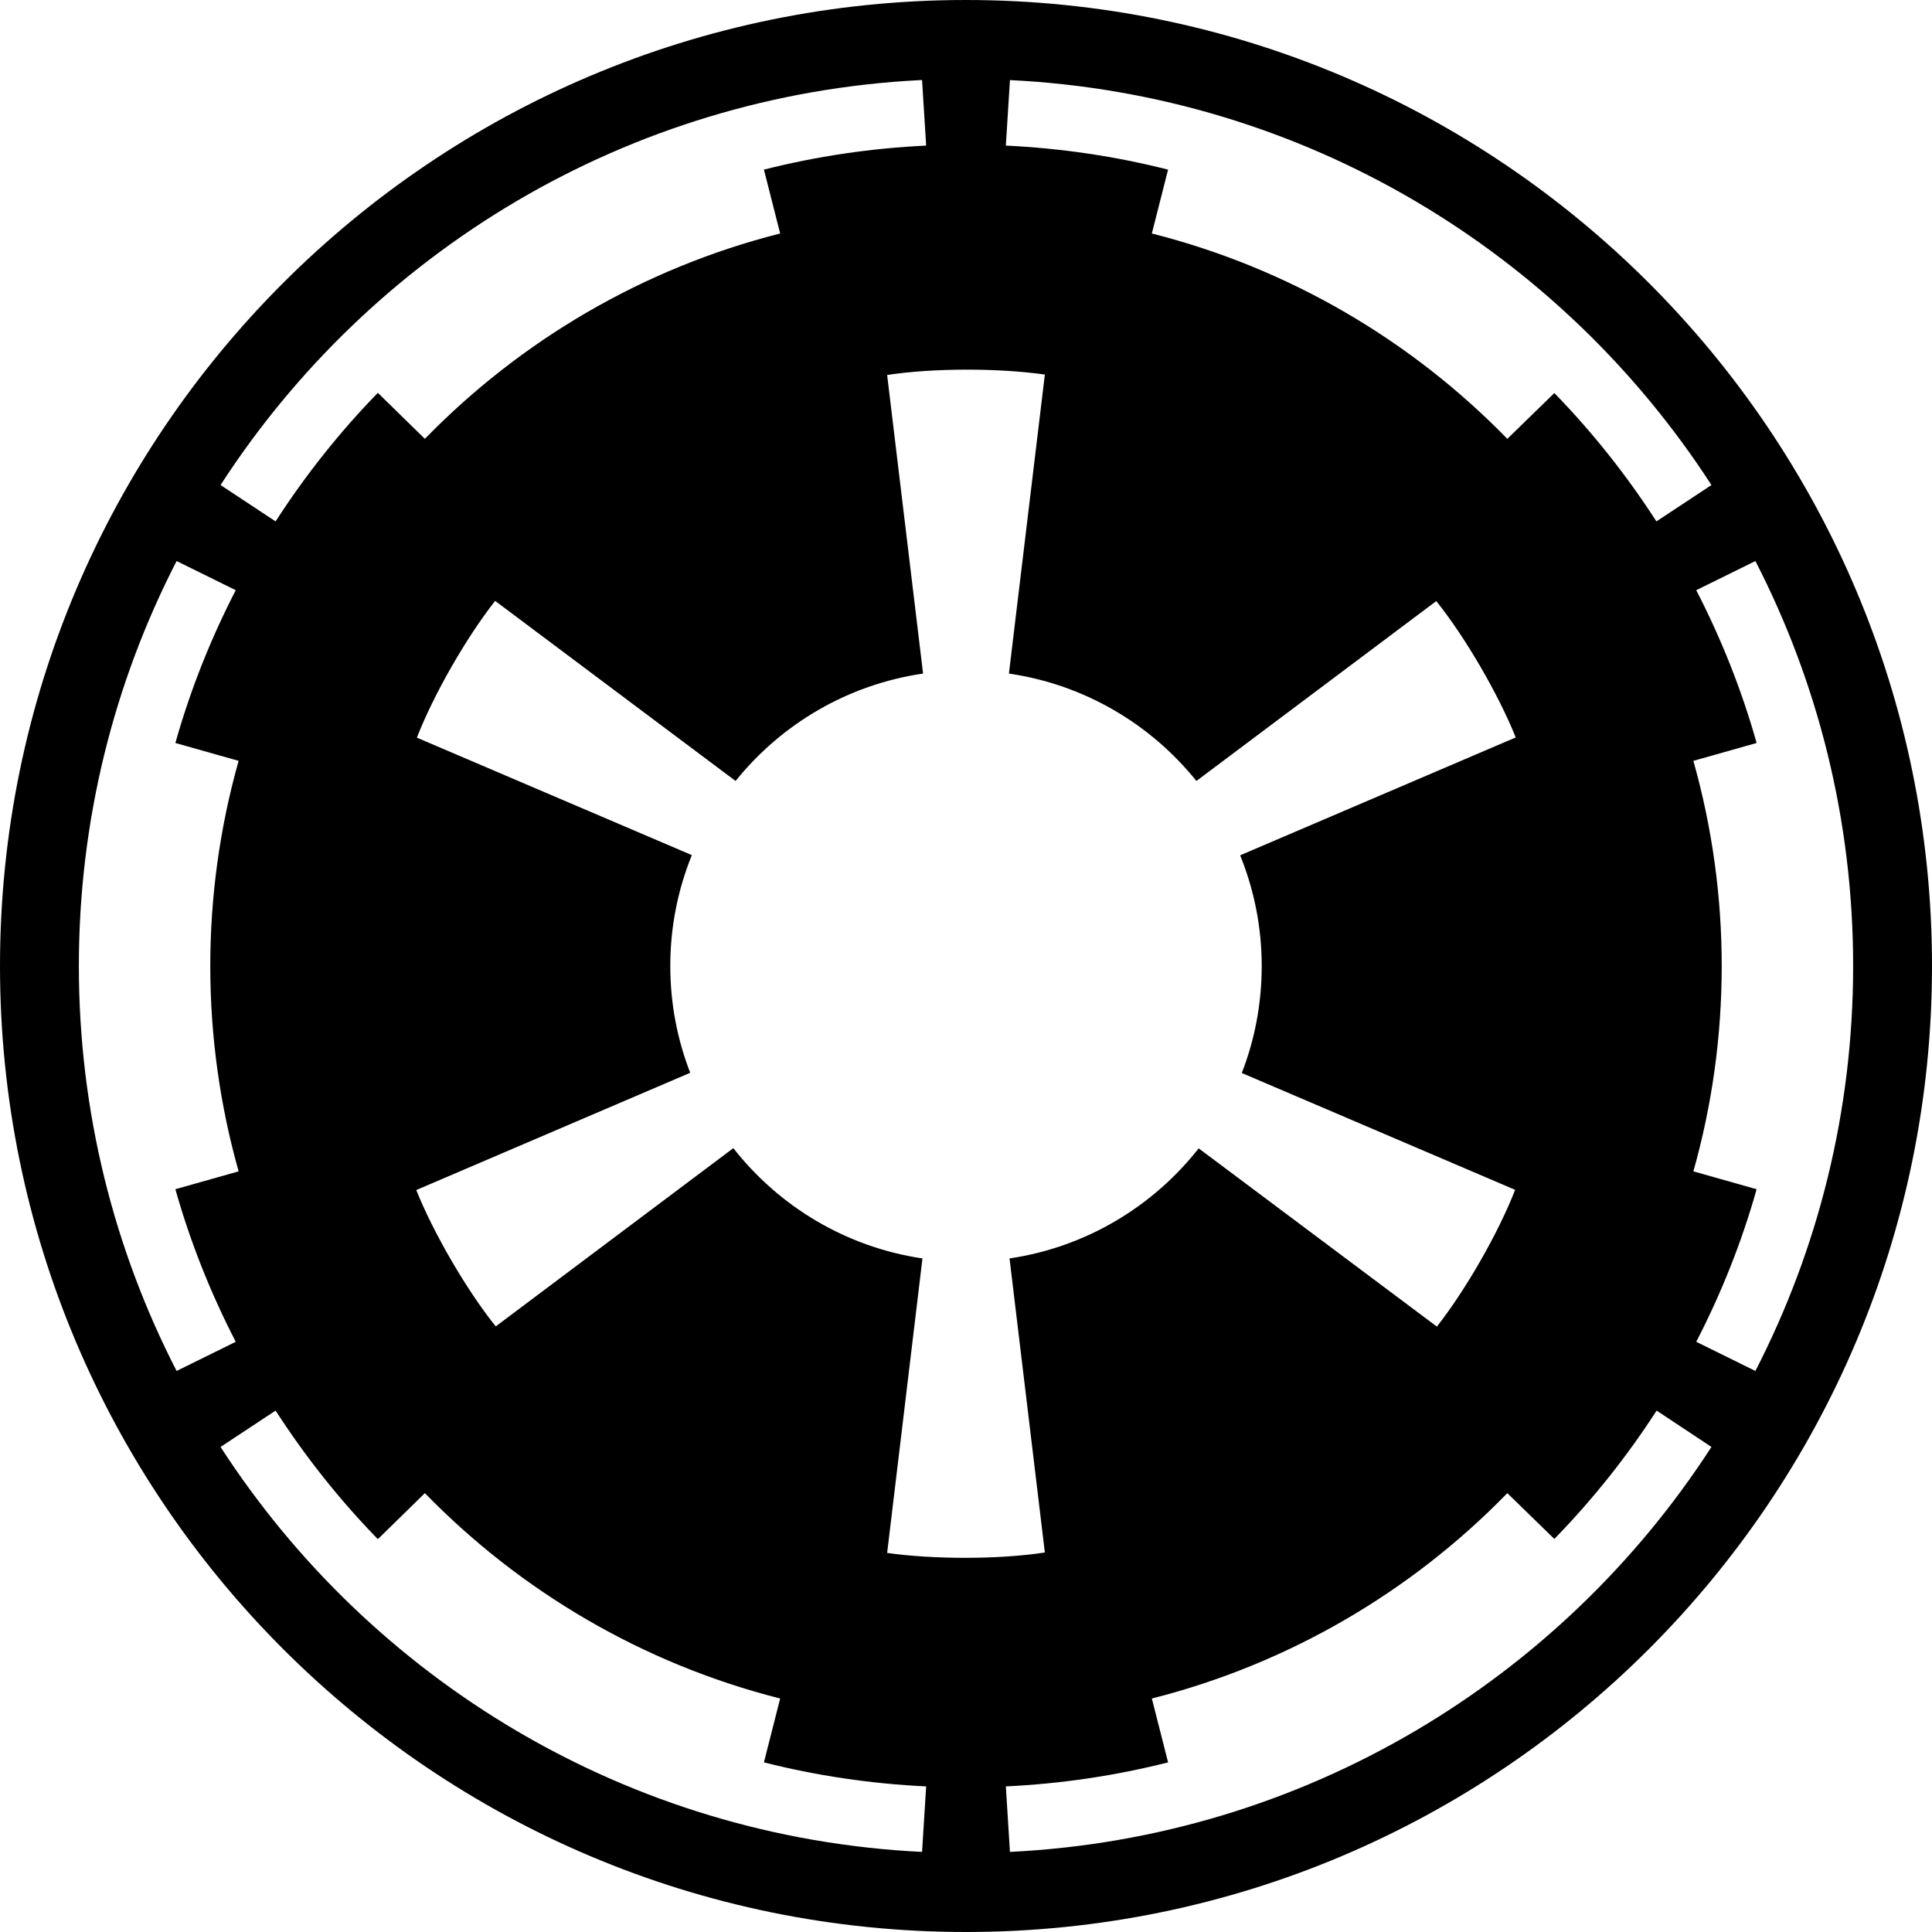
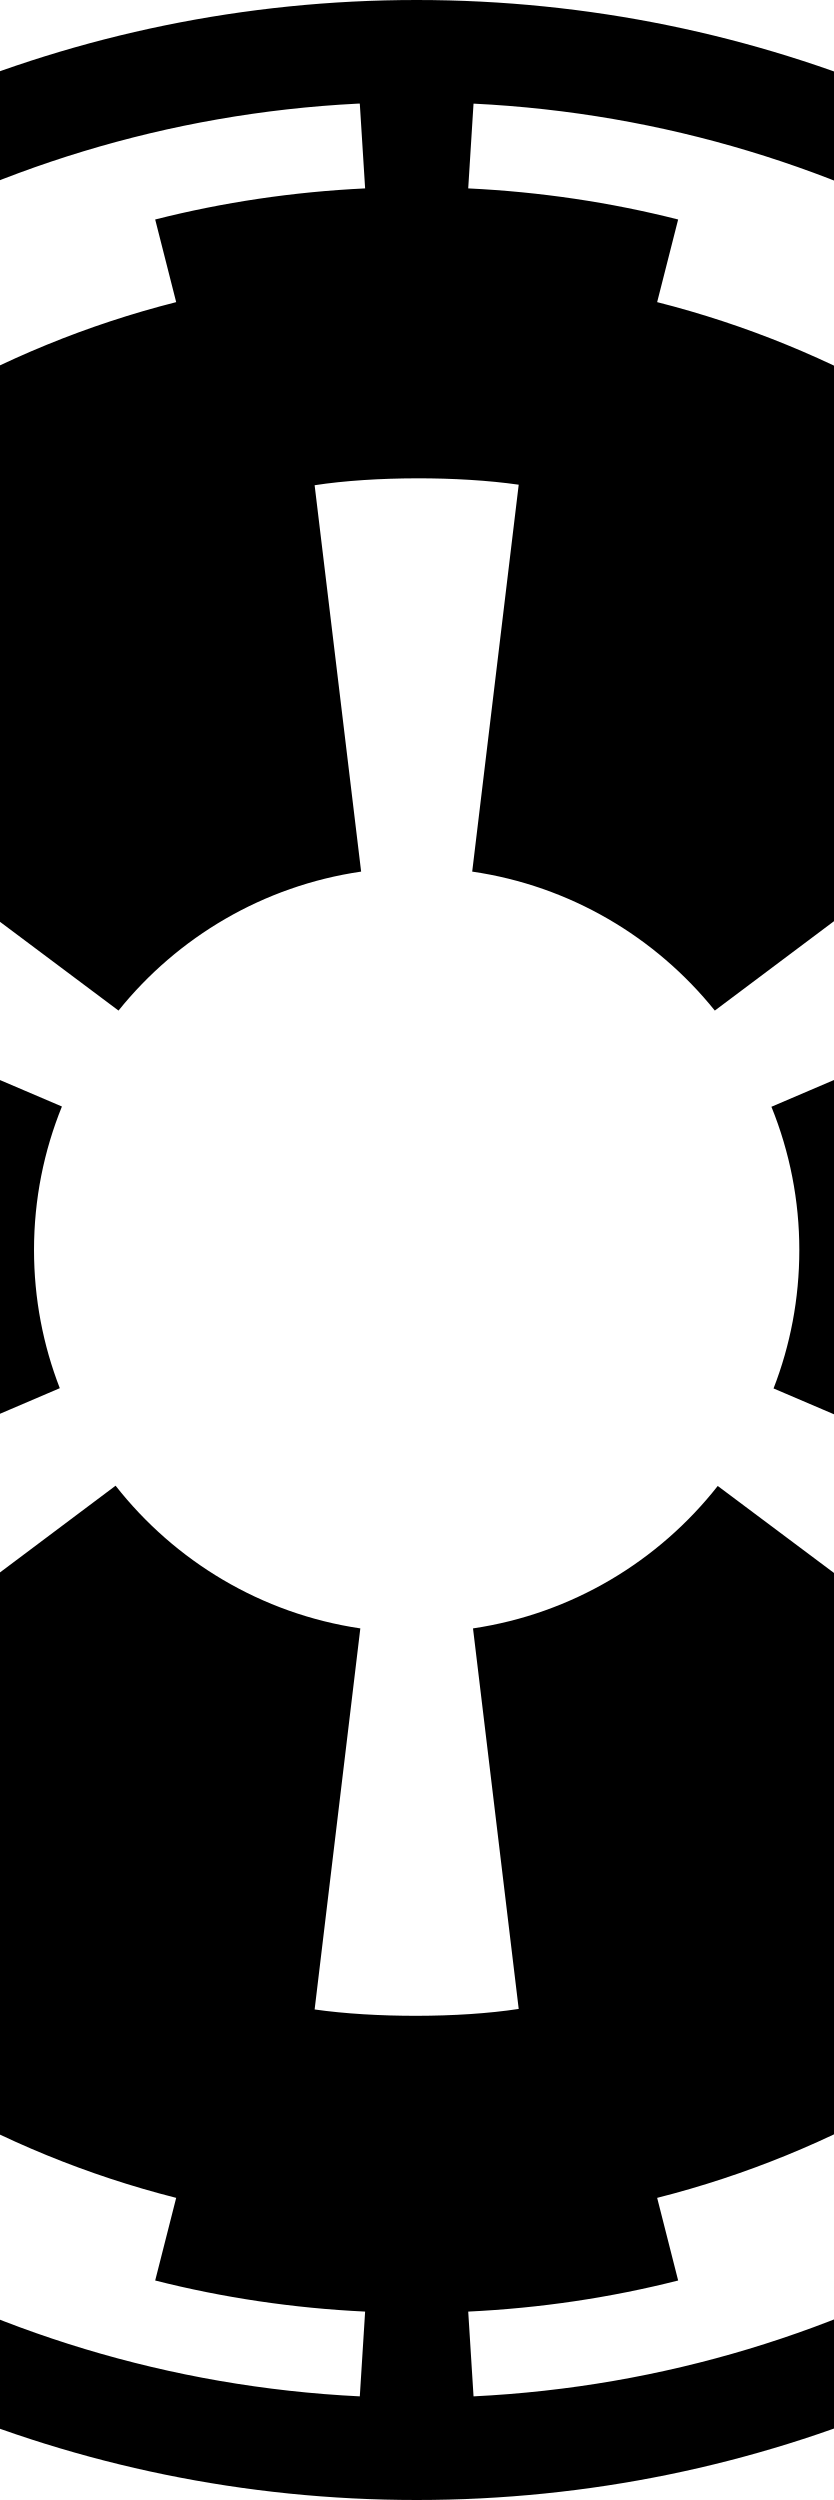
- <svg xmlns="http://www.w3.org/2000/svg" width="100%" height="100%">
+ <svg xmlns="http://www.w3.org/2000/svg" width="100%" height="100%" viewBox="200 0 200 600">
  <path d="M300 0C134.4 0 0 134.4 0 300s134.4 300 300 300 300-134.4 300-300S465.6 0 300 0zm-14.158 24.872c.169-.009.341.008.51 0l1.276 20.344c-17.303.825-34.145 3.348-50.383 7.462l5.038 19.834c-42.622 10.796-80.585 33.241-110.332 63.775l-14.605-14.286c-11.878 12.186-22.498 25.572-31.76 39.923l-17.092-11.288C115.176 78.46 194.69 29.497 285.842 24.872zm27.806 0c91.363 4.469 171.09 53.454 217.857 125.765l-17.092 11.288c-9.242-14.316-19.851-27.699-31.696-39.86l-14.605 14.222c-29.751-30.55-67.759-52.976-110.395-63.775l5.038-19.834c-16.238-4.113-33.079-6.637-50.383-7.462l1.275-20.344zM300 114.796c8.673-.02 17.347.51 24.49 1.531l-11.161 92.857c23.459 3.421 44.028 15.699 58.227 33.355l74.49-55.867c9.048 11.272 19.306 28.955 24.681 42.347l-85.587 36.607A91.35 91.35 0 0 1 391.837 300c0 11.72-2.179 22.919-6.186 33.227l84.885 36.288c-5.238 13.472-15.388 31.123-24.298 42.474l-73.98-55.357c-14.18 18.059-34.984 30.67-58.737 34.184l10.969 91.327c-14.286 2.2-34.694 2.168-48.98.128l10.969-91.454c-23.77-3.516-44.556-16.167-58.737-34.247l-73.788 55.357c-9.048-11.272-19.306-28.955-24.681-42.347l85.077-36.416c-3.994-10.293-6.186-21.465-6.186-33.163 0-12.186 2.38-23.795 6.696-34.439l-85.395-36.48c5.238-13.472 15.388-31.123 24.298-42.474l74.681 55.931c14.199-17.656 34.768-29.934 58.227-33.355l-11.161-92.73c7.143-1.1 15.816-1.638 24.49-1.658zM54.847 174.234l18.367 9.056c-7.747 15.018-14.081 30.875-18.75 47.449l19.643 5.548A234.56 234.56 0 0 0 65.306 300c0 22.105 3.08 43.493 8.801 63.775l-19.643 5.548c4.666 16.548 11.013 32.39 18.75 47.385l-18.367 9.056C35.449 388.054 24.49 345.3 24.49 300s10.959-88.054 30.357-125.765zm490.306 0C564.551 211.946 575.51 254.699 575.51 300s-10.959 88.054-30.357 125.765l-18.367-9.056c7.74-15 14.082-30.832 18.75-47.385l-19.643-5.548c5.721-20.283 8.801-41.67 8.801-63.775a234.56 234.56 0 0 0-8.801-63.712l19.643-5.548c-4.668-16.57-11.006-32.434-18.75-47.449l18.367-9.056zM85.587 438.074c9.266 14.351 19.881 27.737 31.76 39.923l14.605-14.286c29.746 30.534 67.71 52.98 110.332 63.776l-5.038 19.834c16.238 4.113 33.079 6.637 50.383 7.462l-1.276 20.344c-91.363-4.469-171.09-53.454-217.857-125.765l17.092-11.288zm428.89 0l17.028 11.288c-46.767 72.311-126.494 121.296-217.857 125.765l-1.275-20.344c17.303-.825 34.145-3.348 50.383-7.462l-5.038-19.834c42.637-10.8 80.645-33.225 110.395-63.776l14.605 14.222c11.86-12.176 22.507-25.525 31.76-39.86z" />
</svg>
